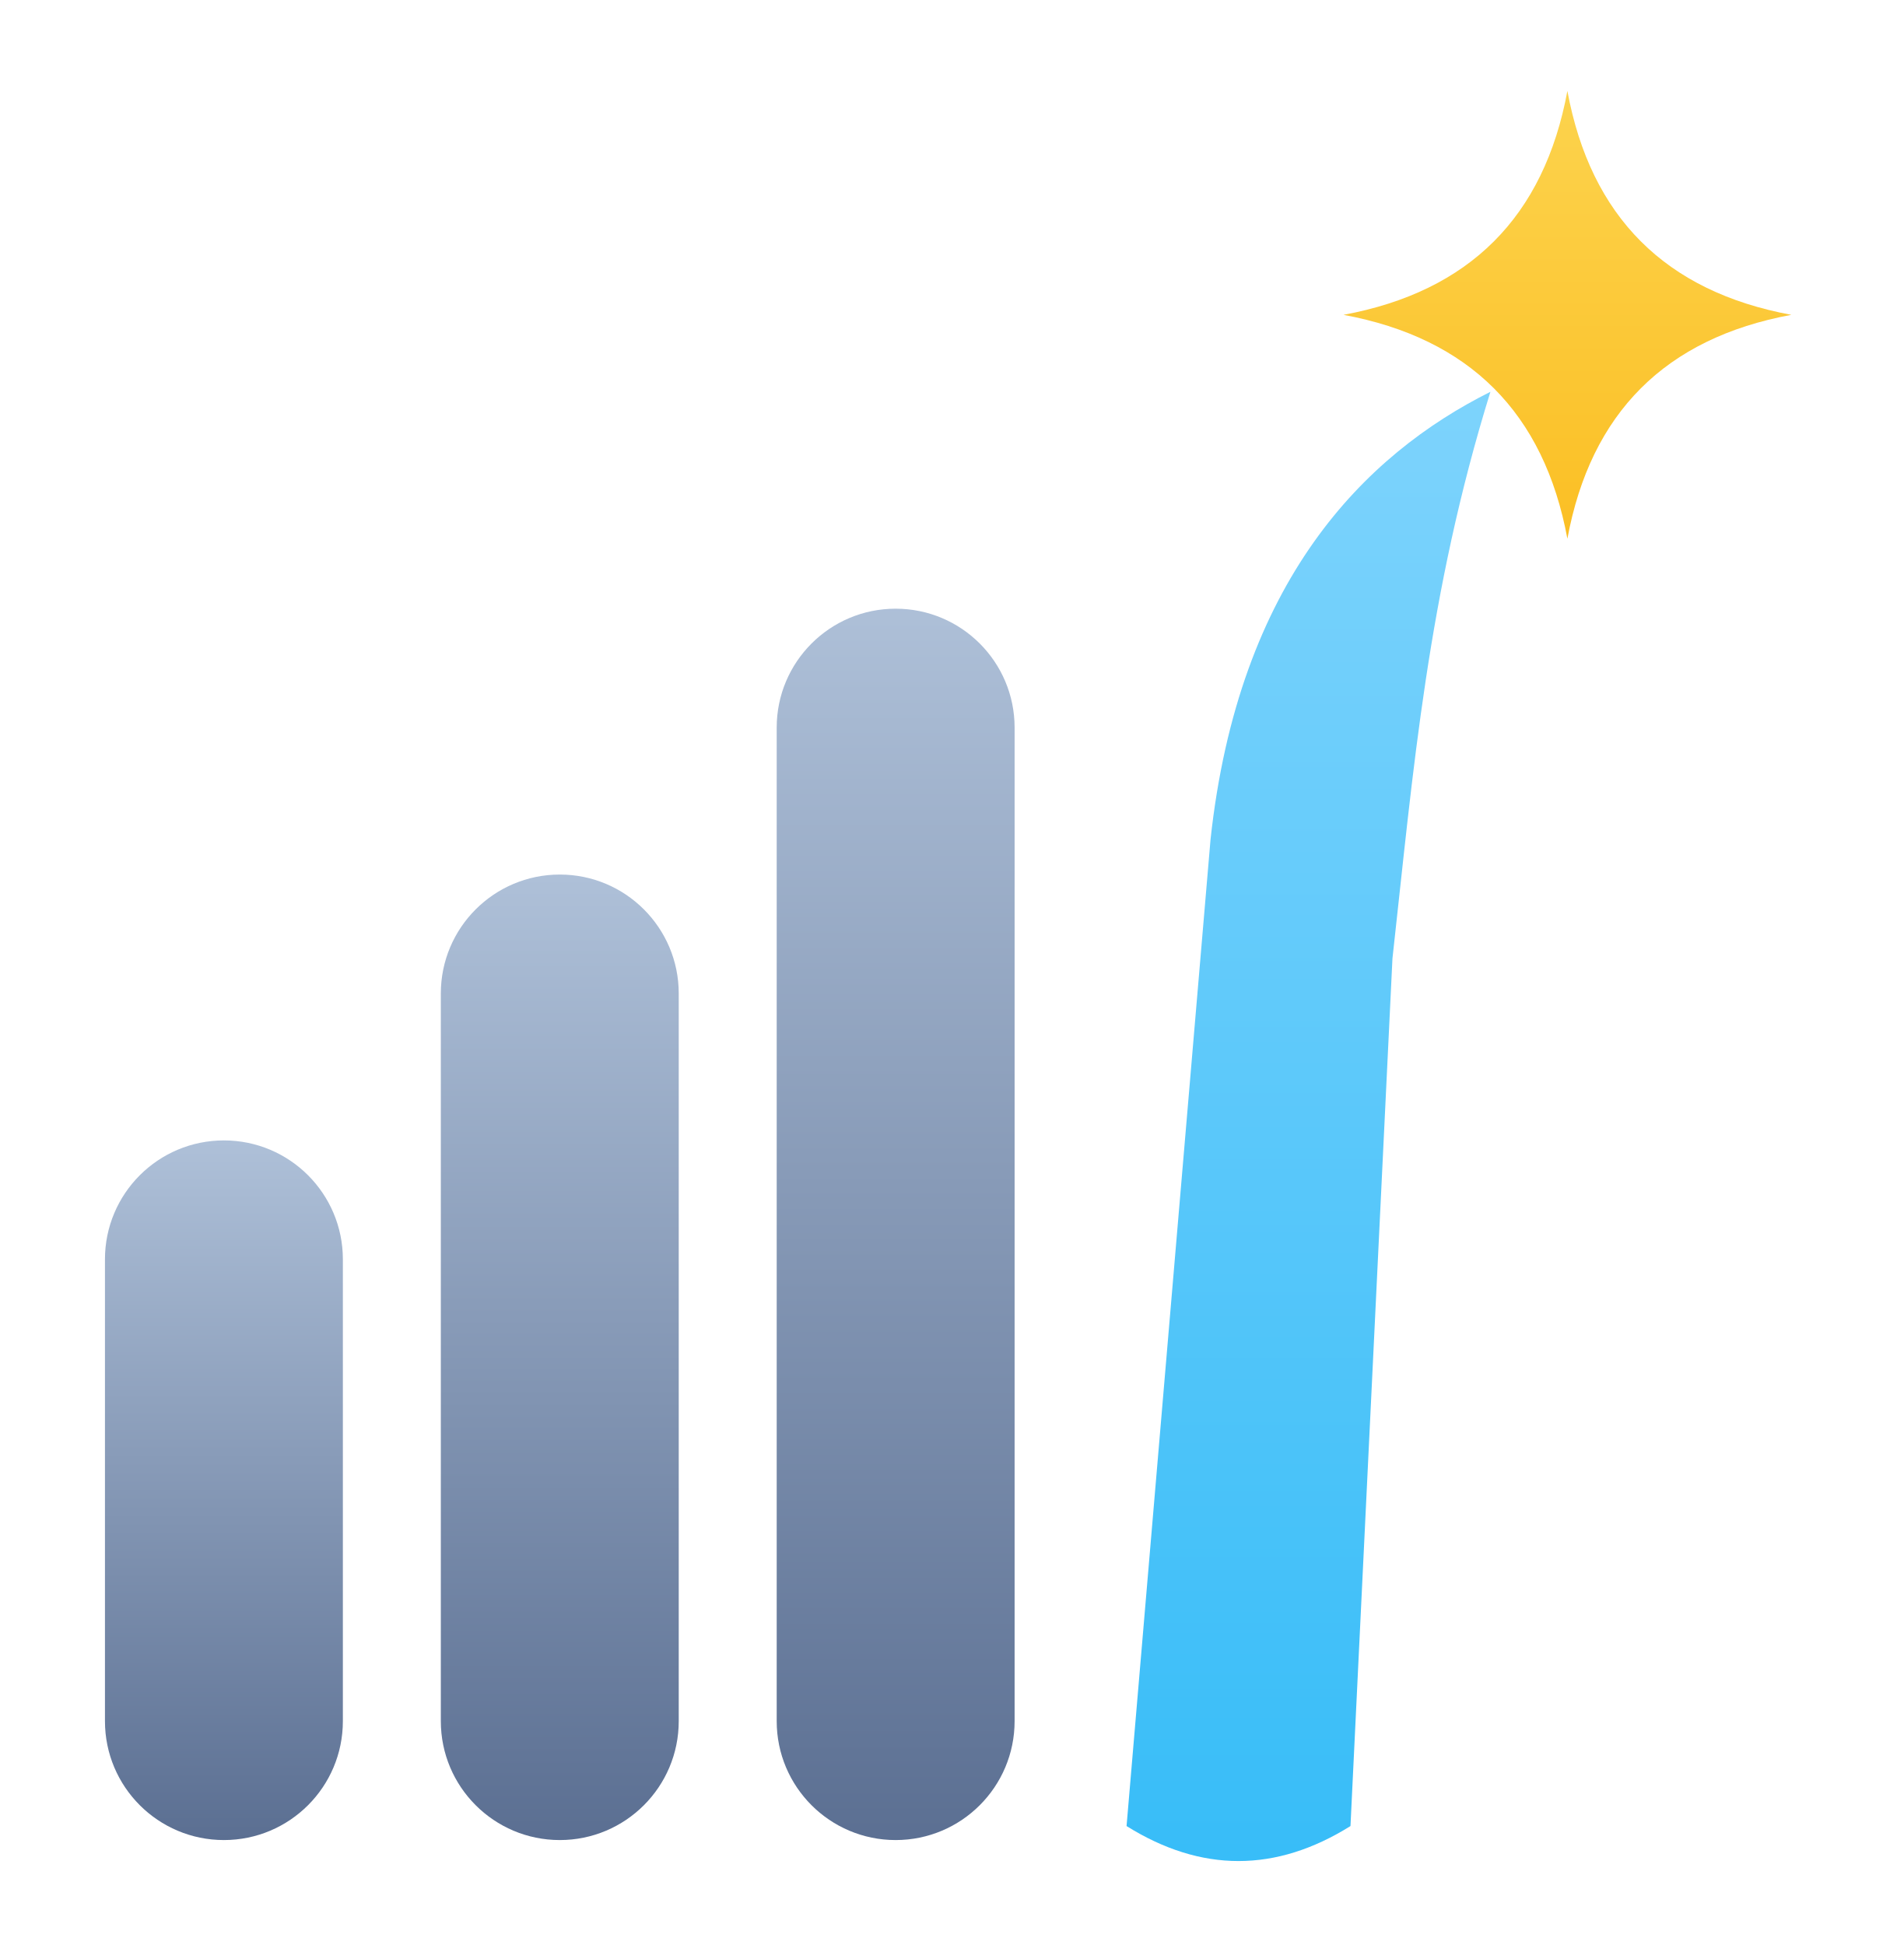
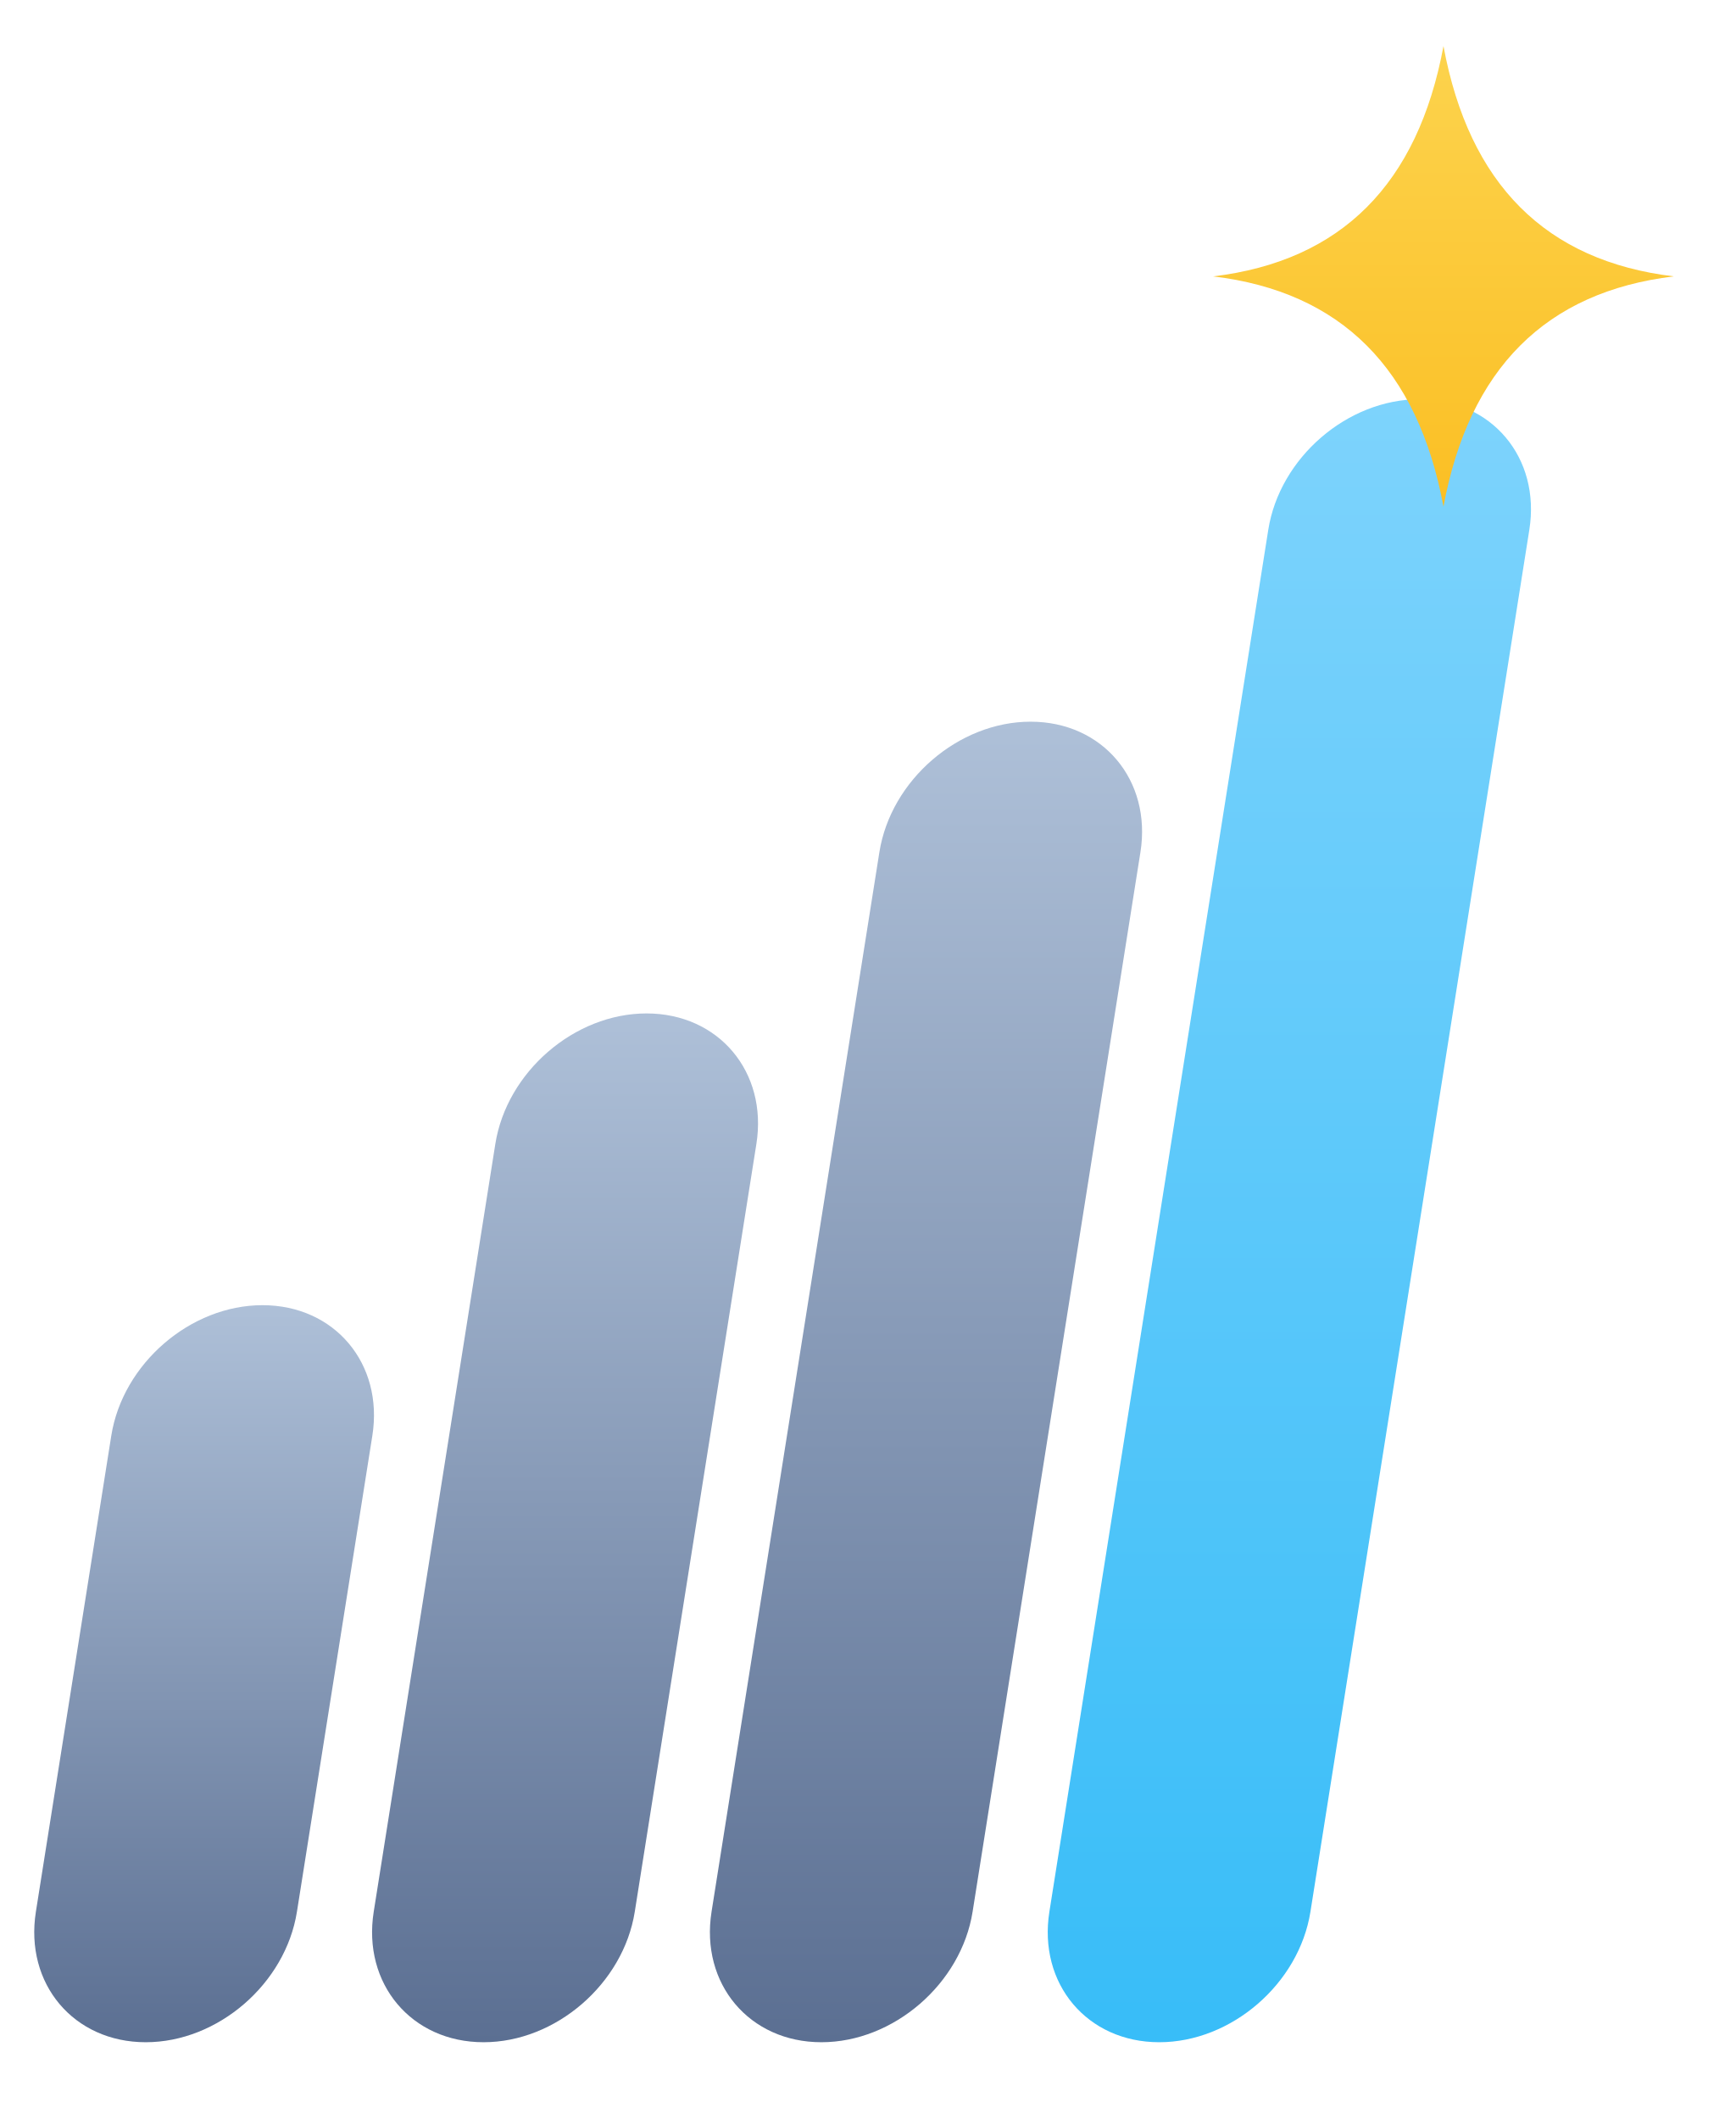
- <svg xmlns="http://www.w3.org/2000/svg" viewBox="120 95 272 278" role="img" aria-label="The American Energy growth mark">
+ <svg xmlns="http://www.w3.org/2000/svg" viewBox="142 94 226 276" role="img" aria-label="The American Energy growth mark">
  <defs>
    <linearGradient id="steel" x1="0" y1="0" x2="0" y2="1">
      <stop offset="0" stop-color="#AEC0D8" />
      <stop offset="1" stop-color="#5B6F92" />
    </linearGradient>
    <linearGradient id="cyanG" x1="0" y1="0" x2="0" y2="1">
      <stop offset="0" stop-color="#7DD3FC" />
      <stop offset="1" stop-color="#38BDF8" />
    </linearGradient>
    <linearGradient id="spark" x1="0" y1="0" x2="0" y2="1">
      <stop offset="0" stop-color="#FCD34D" />
      <stop offset="1" stop-color="#FBBF24" />
    </linearGradient>
  </defs>
-   <rect x="135" y="258" width="34" height="100" rx="17" fill="url(#steel)" />
-   <rect x="183" y="220" width="34" height="138" rx="17" fill="url(#steel)" />
-   <rect x="231" y="182" width="34" height="176" rx="17" fill="url(#steel)" />
-   <path d="M281 356 L293 215 C297 178 315 160 333 151 C324 180 322 205 319 232 L313 356 Q297 366 281 356 Z" fill="url(#cyanG)" />
-   <path d="M344 108 Q349 135 376 140 Q349 145 344 172 Q339 145 312 140 Q339 135 344 108 Z" fill="url(#spark)" />
+   <g transform="translate(51,0) skewX(-9)">
+     <rect x="150" y="264" width="34" height="96" rx="17" fill="url(#steel)" />
+     <rect x="194" y="226" width="34" height="134" rx="17" fill="url(#steel)" />
+     <rect x="238" y="188" width="34" height="172" rx="17" fill="url(#steel)" />
+     <rect x="282" y="146" width="34" height="214" rx="17" fill="url(#cyanG)" />
+   </g>
+   <path d="M330 100 Q335 127 360 130 Q335 133 330 160 Q325 133 300 130 Q325 127 330 100 Z" fill="url(#spark)" />
</svg>
